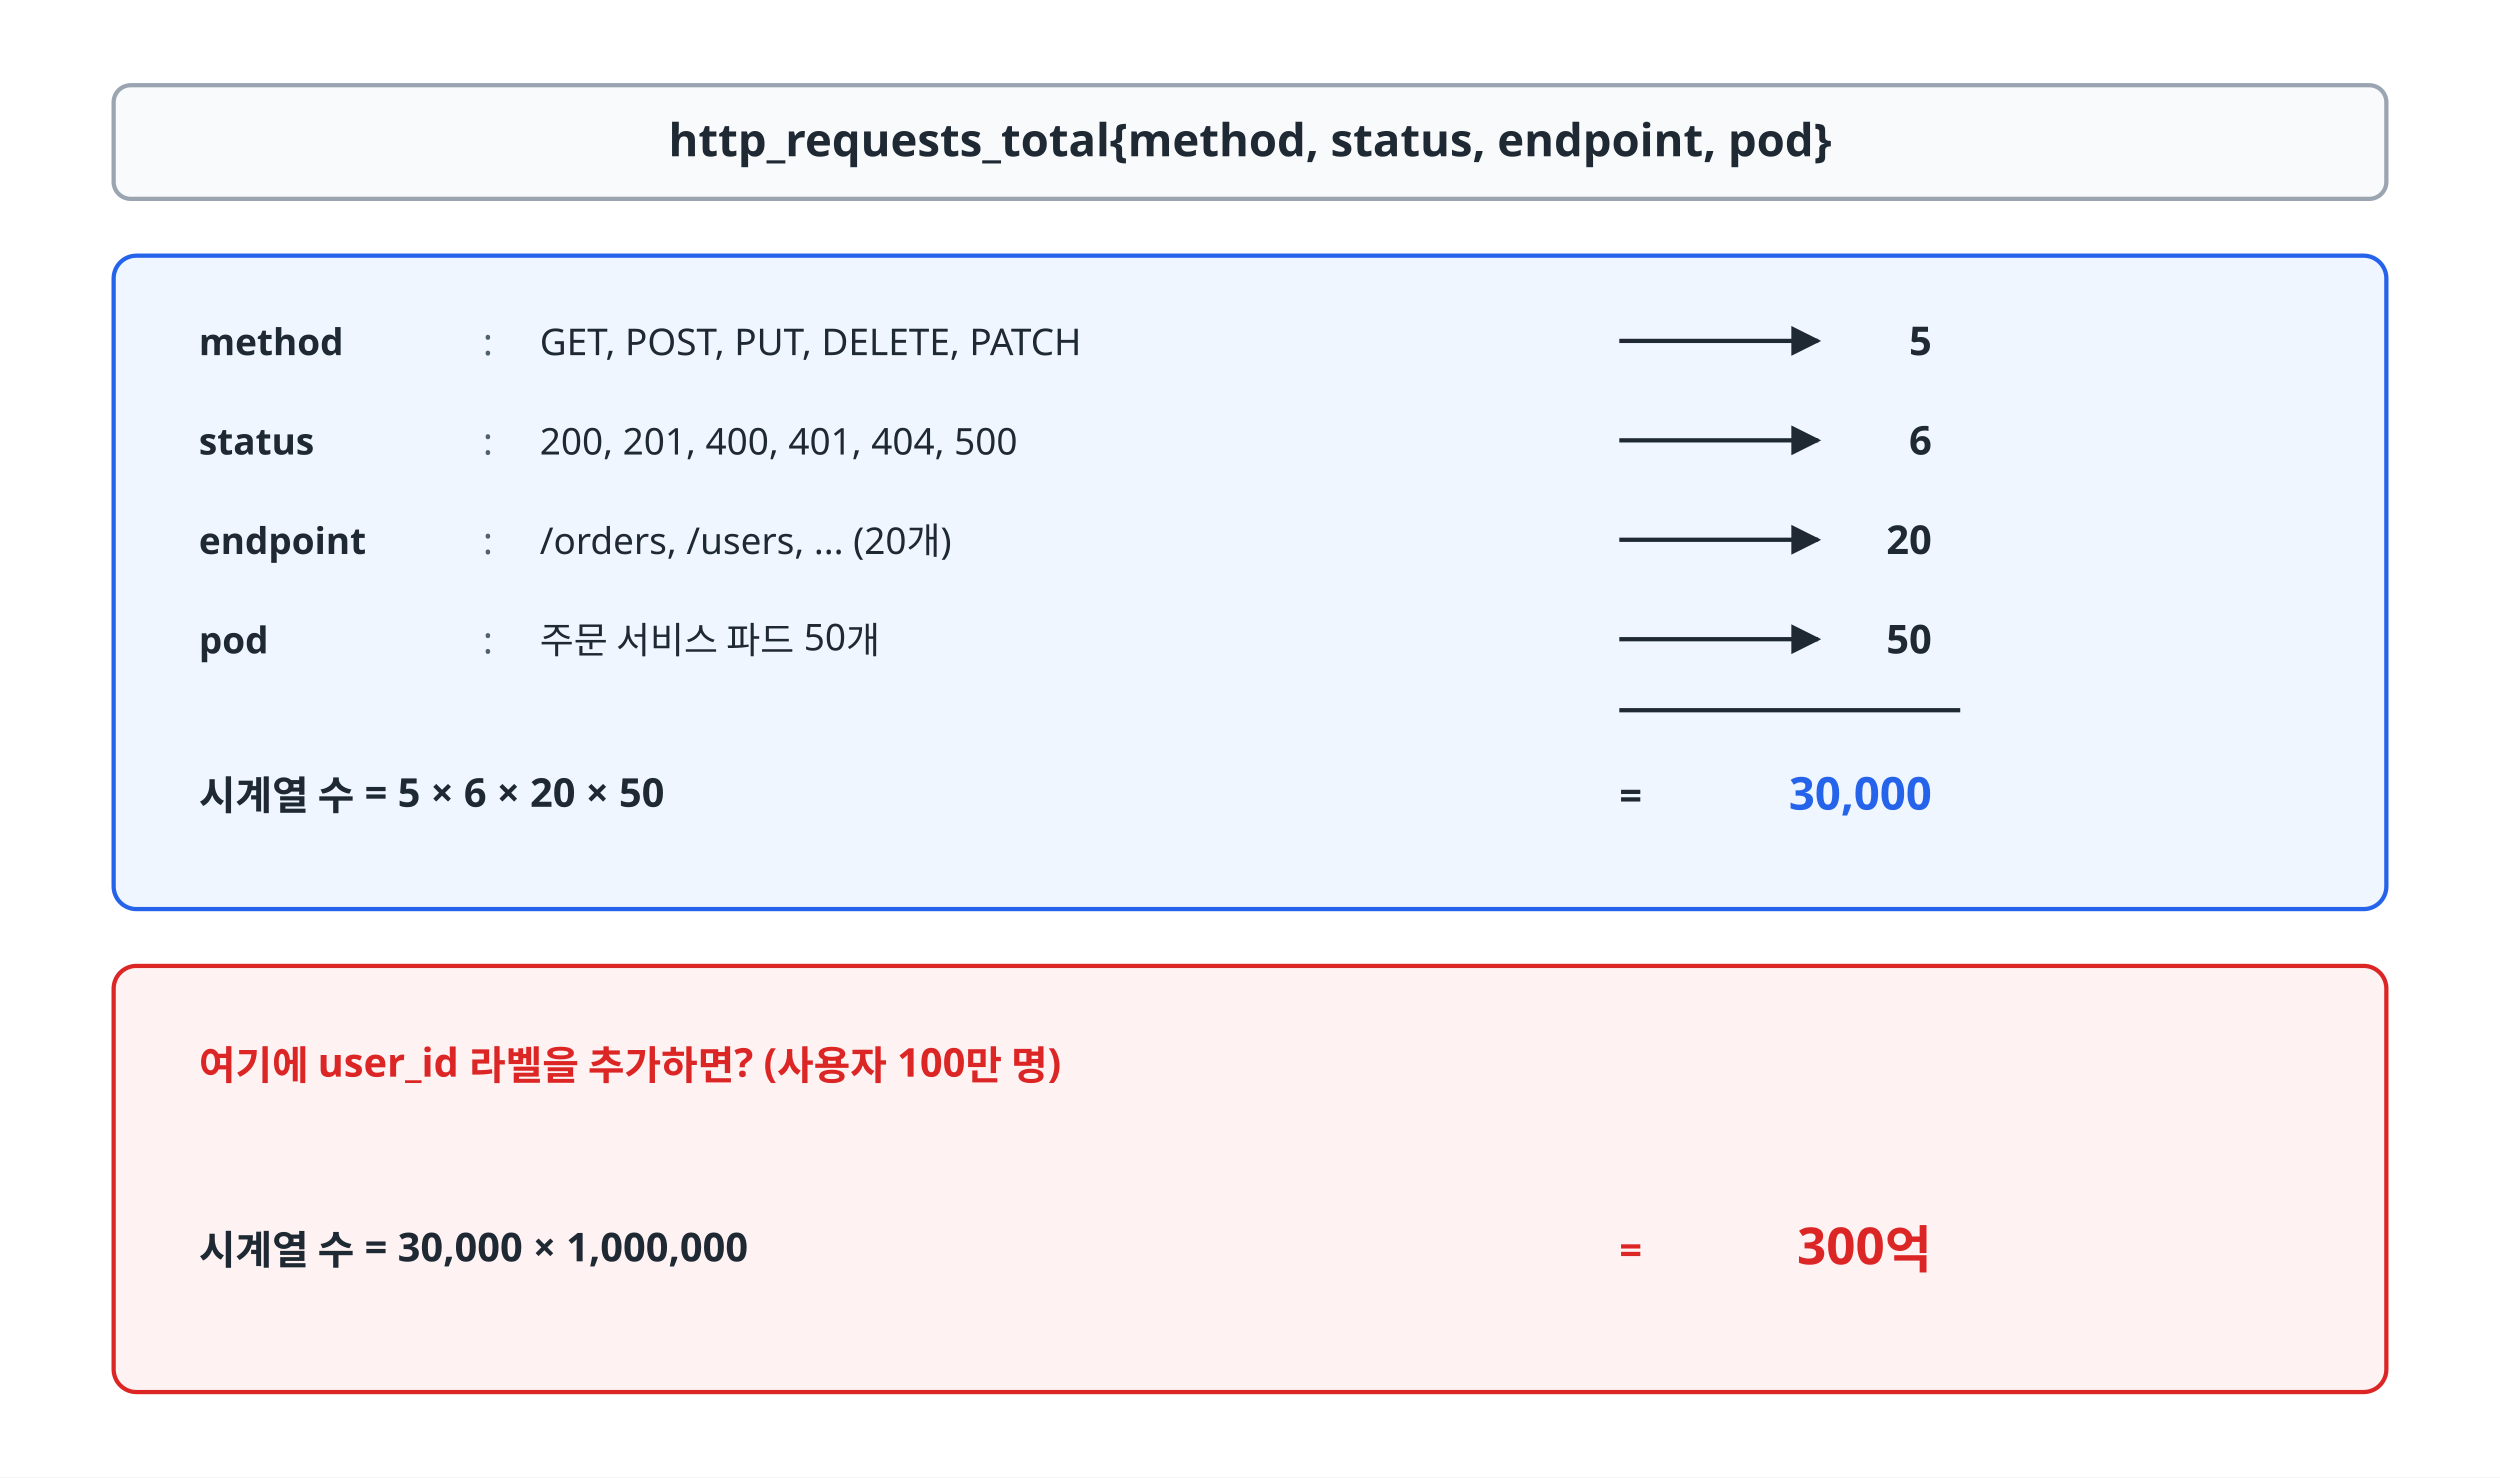
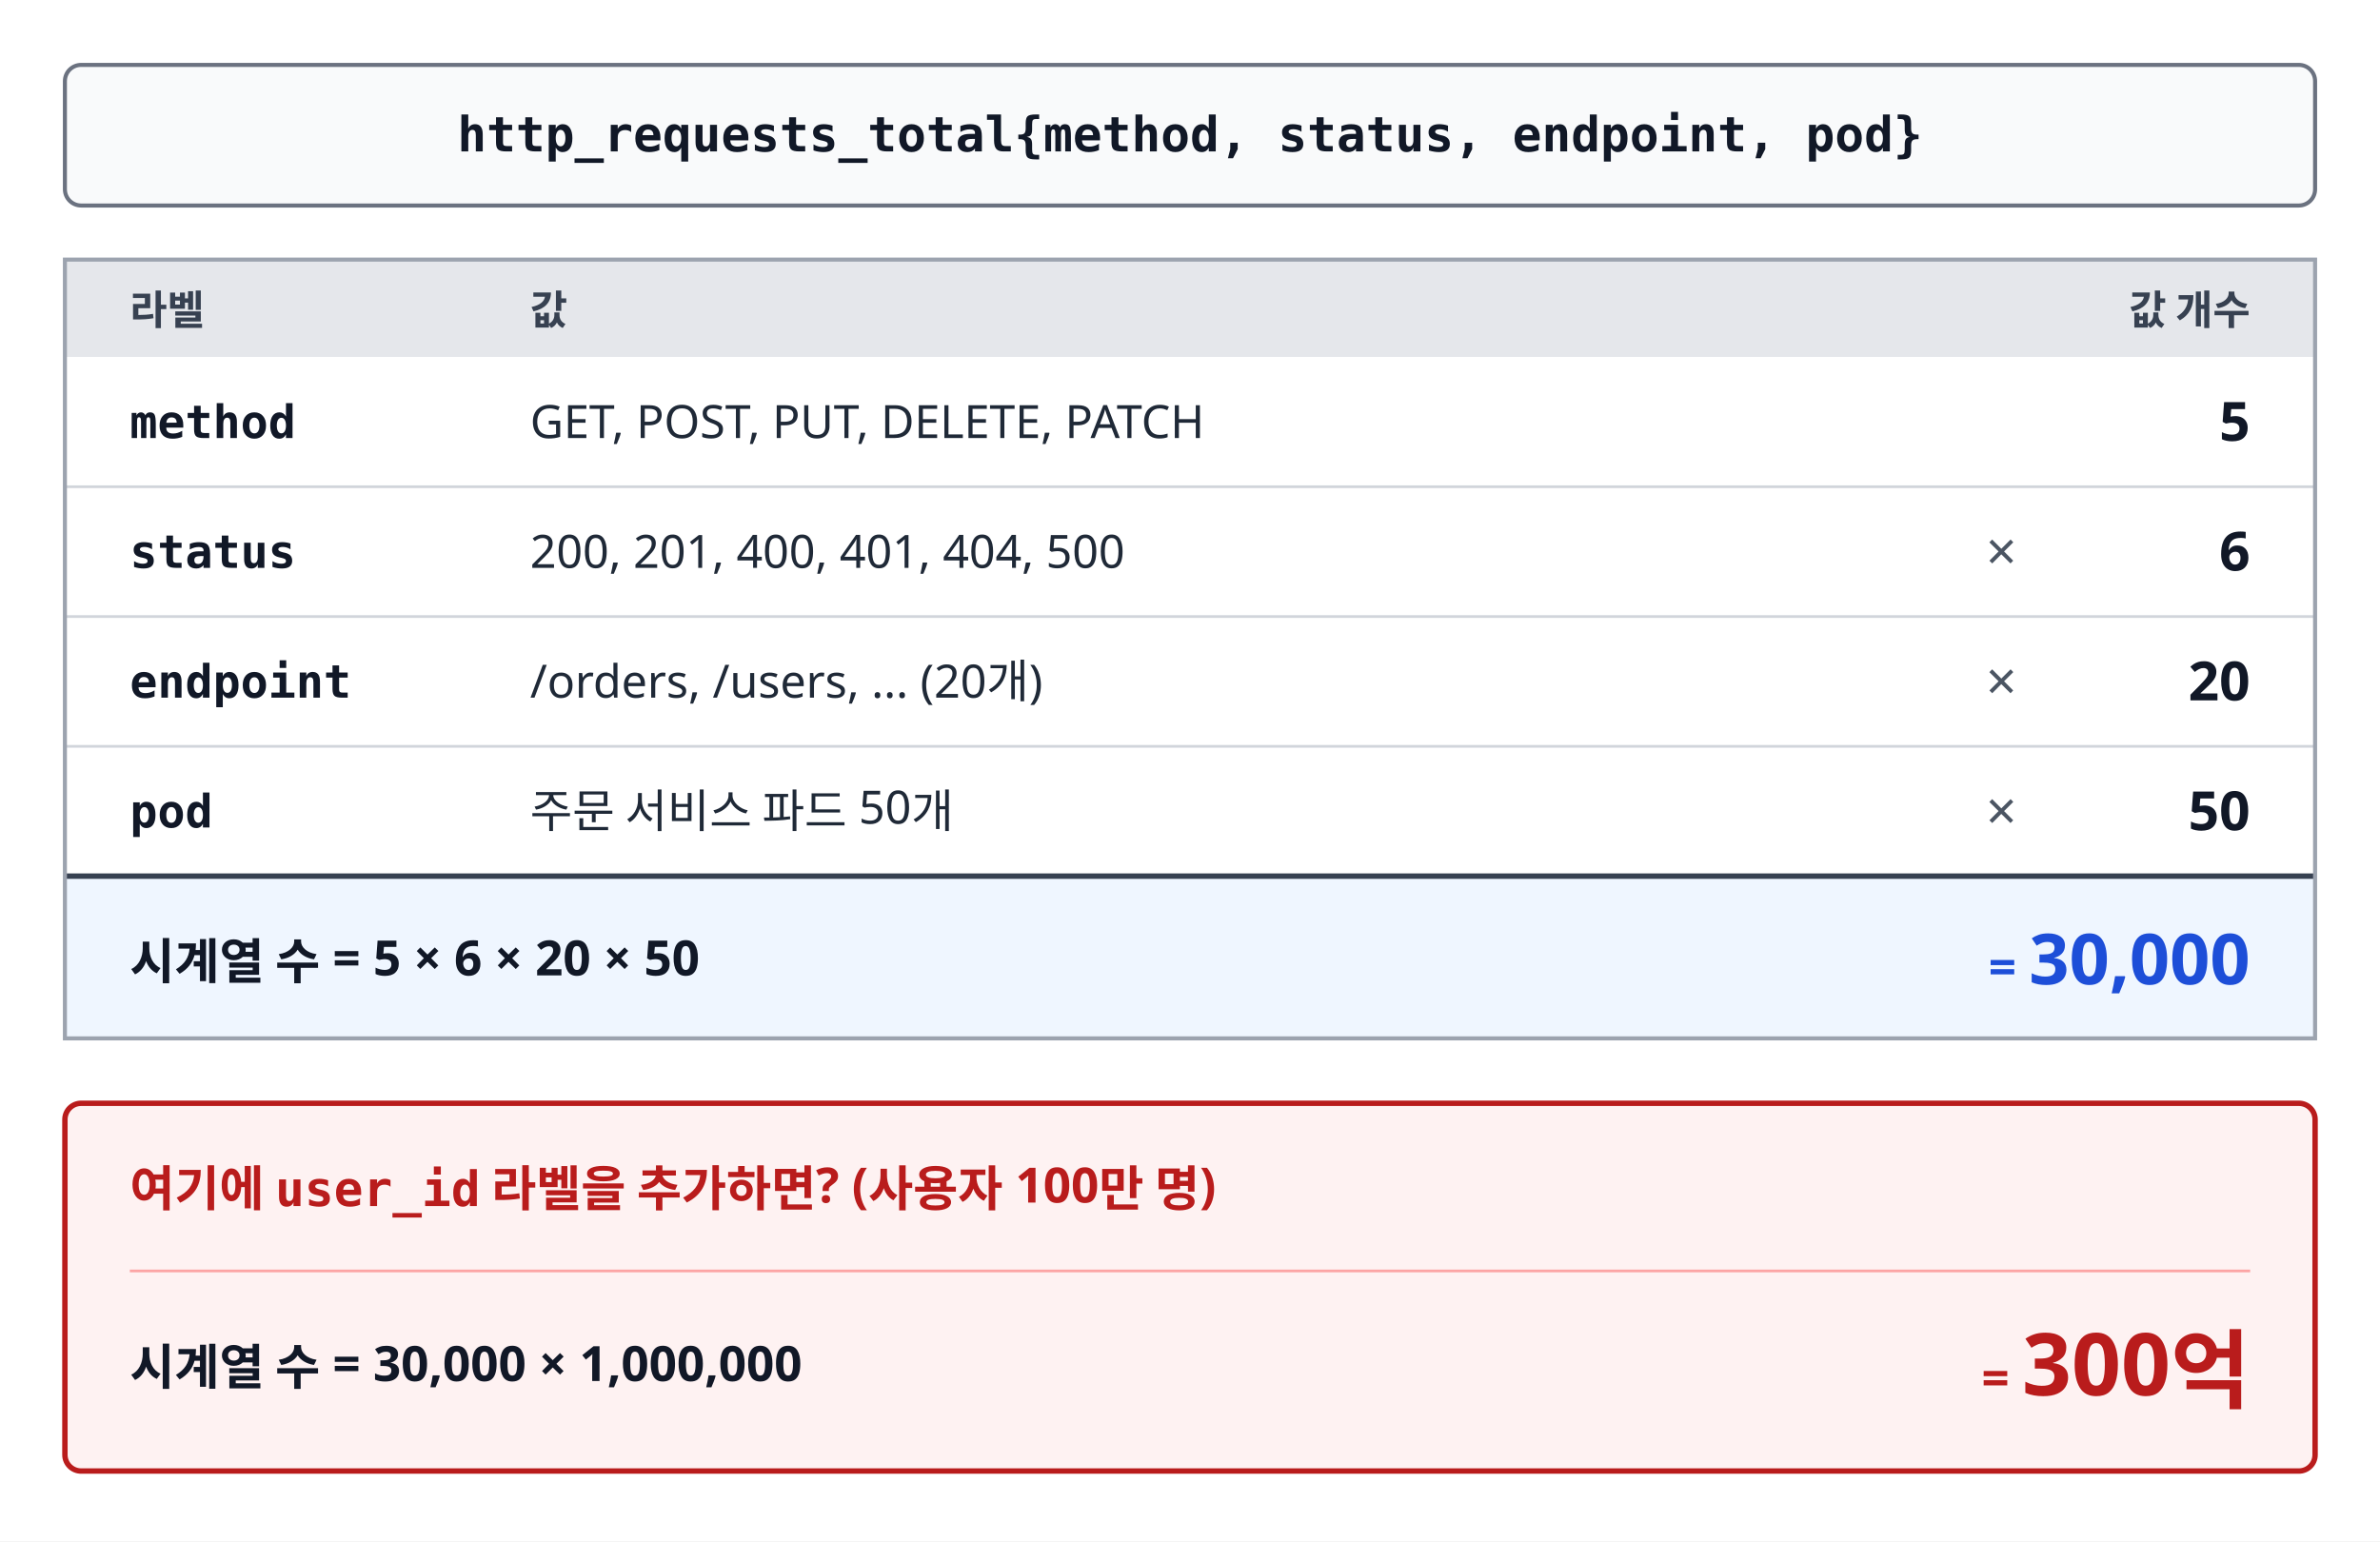
- <svg xmlns="http://www.w3.org/2000/svg" viewBox="0 0 880 520" width="880" height="520" font-family="'Malgun Gothic','Apple SD Gothic Neo','Noto Sans KR','Segoe UI',sans-serif" role="img" aria-labelledby="t d">
-   <rect width="880" height="520" fill="#ffffff" />
-   <defs>
-     <marker id="a-ink" viewBox="0 0 10 10" refX="9" refY="5" markerWidth="7" markerHeight="7" orient="auto-start-reverse">
-       <path d="M0,0 L10,5 L0,10 z" fill="#1f2933" />
-     </marker>
-     <marker id="a-red" viewBox="0 0 10 10" refX="9" refY="5" markerWidth="7" markerHeight="7" orient="auto-start-reverse">
-       <path d="M0,0 L10,5 L0,10 z" fill="#dc2626" />
-     </marker>
-   </defs>
-   <rect x="40" y="30" width="800" height="40" rx="6" fill="#f8fafc" stroke="#9aa5b1" stroke-width="1.5" />
-   <text x="440" y="55" font-size="16" font-weight="bold" fill="#1f2933" text-anchor="middle">http_requests_total{method, status, endpoint, pod}</text>
-   <rect x="40" y="90" width="800" height="230" rx="8" fill="#eff6ff" stroke="#2563eb" stroke-width="1.5" />
-   <text x="70" y="125" font-size="13" font-weight="bold" fill="#1f2933">method</text>
-   <text x="170" y="125" font-size="13" fill="#52606d">:</text>
-   <text x="190" y="125" font-size="13" fill="#1f2933">GET, POST, PUT, DELETE, PATCH</text>
-   <path d="M570,120 L640,120" stroke="#1f2933" stroke-width="1.5" fill="none" marker-end="url(#a-ink)" />
-   <text x="680" y="125" font-size="14" font-weight="bold" fill="#1f2933" text-anchor="end">5</text>
-   <text x="70" y="160" font-size="13" font-weight="bold" fill="#1f2933">status</text>
-   <text x="170" y="160" font-size="13" fill="#52606d">:</text>
-   <text x="190" y="160" font-size="13" fill="#1f2933">200, 201, 400, 401, 404, 500</text>
-   <path d="M570,155 L640,155" stroke="#1f2933" stroke-width="1.5" fill="none" marker-end="url(#a-ink)" />
-   <text x="680" y="160" font-size="14" font-weight="bold" fill="#1f2933" text-anchor="end">6</text>
-   <text x="70" y="195" font-size="13" font-weight="bold" fill="#1f2933">endpoint</text>
-   <text x="170" y="195" font-size="13" fill="#52606d">:</text>
-   <text x="190" y="195" font-size="13" fill="#1f2933">/orders, /users, ... (20개)</text>
-   <path d="M570,190 L640,190" stroke="#1f2933" stroke-width="1.5" fill="none" marker-end="url(#a-ink)" />
-   <text x="680" y="195" font-size="14" font-weight="bold" fill="#1f2933" text-anchor="end">20</text>
-   <text x="70" y="230" font-size="13" font-weight="bold" fill="#1f2933">pod</text>
-   <text x="170" y="230" font-size="13" fill="#52606d">:</text>
-   <text x="190" y="230" font-size="13" fill="#1f2933">주문 서비스 파드 50개</text>
-   <path d="M570,225 L640,225" stroke="#1f2933" stroke-width="1.5" fill="none" marker-end="url(#a-ink)" />
-   <text x="680" y="230" font-size="14" font-weight="bold" fill="#1f2933" text-anchor="end">50</text>
-   <line x1="570" y1="250" x2="690" y2="250" stroke="#1f2933" stroke-width="1.5" />
-   <text x="70" y="285" font-size="14" font-weight="bold" fill="#1f2933">시계열 수 = 5 × 6 × 20 × 50</text>
-   <text x="570" y="285" font-size="14" font-weight="bold" fill="#1f2933">=</text>
-   <text x="680" y="285" font-size="16" font-weight="bold" fill="#2563eb" text-anchor="end">30,000</text>
-   <rect x="40" y="340" width="800" height="150" rx="8" fill="#fef2f2" stroke="#dc2626" stroke-width="1.5" />
-   <text x="70" y="380" font-size="14" font-weight="bold" fill="#dc2626">여기에 user_id 라벨을 추가하면? (사용자 100만 명)</text>
-   <text x="70" y="445" font-size="14" font-weight="bold" fill="#1f2933">시계열 수 = 30,000 × 1,000,000</text>
-   <text x="570" y="445" font-size="14" font-weight="bold" fill="#dc2626">=</text>
-   <text x="680" y="445" font-size="18" font-weight="bold" fill="#dc2626" text-anchor="end">300억</text>
+ <svg xmlns="http://www.w3.org/2000/svg" viewBox="0 0 880 570" width="880" height="570" font-family="'Malgun Gothic','Apple SD Gothic Neo','Noto Sans KR','Segoe UI',sans-serif" role="img" aria-labelledby="t d">
+   <rect width="880" height="570" fill="#ffffff" />
+   <rect x="24" y="24" width="832" height="52" rx="6" fill="#f9fafb" stroke="#6b7280" stroke-width="1.5" />
+   <text x="440" y="56" font-size="18" font-weight="bold" fill="#111827" text-anchor="middle" font-family="Consolas,'D2Coding',Menlo,'Malgun Gothic',monospace">http_requests_total{method, status, endpoint, pod}</text>
+   <rect x="24" y="96" width="832" height="36" fill="#e5e7eb" />
+   <text x="48" y="120" font-size="15" font-weight="bold" fill="#374151">라벨</text>
+   <text x="196" y="120" font-size="15" font-weight="bold" fill="#374151">값</text>
+   <text x="832" y="120" font-size="15" font-weight="bold" fill="#374151" text-anchor="end">값 개수</text>
+   <text x="48" y="162" font-size="17" font-weight="bold" fill="#111827" font-family="Consolas,'D2Coding',Menlo,'Malgun Gothic',monospace">method</text>
+   <text x="196" y="162" font-size="17" fill="#1f2937">GET, POST, PUT, DELETE, PATCH</text>
+   <text x="832" y="163" font-size="20" font-weight="bold" fill="#111827" text-anchor="end">5</text>
+   <line x1="24" y1="180" x2="856" y2="180" stroke="#d1d5db" stroke-width="1" />
+   <text x="48" y="210" font-size="17" font-weight="bold" fill="#111827" font-family="Consolas,'D2Coding',Menlo,'Malgun Gothic',monospace">status</text>
+   <text x="196" y="210" font-size="17" fill="#1f2937">200, 201, 400, 401, 404, 500</text>
+   <text x="740" y="211" font-size="20" fill="#4b5563" text-anchor="middle">×</text>
+   <text x="832" y="211" font-size="20" font-weight="bold" fill="#111827" text-anchor="end">6</text>
+   <line x1="24" y1="228" x2="856" y2="228" stroke="#d1d5db" stroke-width="1" />
+   <text x="48" y="258" font-size="17" font-weight="bold" fill="#111827" font-family="Consolas,'D2Coding',Menlo,'Malgun Gothic',monospace">endpoint</text>
+   <text x="196" y="258" font-size="17" fill="#1f2937">/orders, /users, ... (20개)</text>
+   <text x="740" y="259" font-size="20" fill="#4b5563" text-anchor="middle">×</text>
+   <text x="832" y="259" font-size="20" font-weight="bold" fill="#111827" text-anchor="end">20</text>
+   <line x1="24" y1="276" x2="856" y2="276" stroke="#d1d5db" stroke-width="1" />
+   <text x="48" y="306" font-size="17" font-weight="bold" fill="#111827" font-family="Consolas,'D2Coding',Menlo,'Malgun Gothic',monospace">pod</text>
+   <text x="196" y="306" font-size="17" fill="#1f2937">주문 서비스 파드 50개</text>
+   <text x="740" y="307" font-size="20" fill="#4b5563" text-anchor="middle">×</text>
+   <text x="832" y="307" font-size="20" font-weight="bold" fill="#111827" text-anchor="end">50</text>
+   <rect x="24" y="324" width="832" height="60" fill="#eff6ff" />
+   <line x1="24" y1="324" x2="856" y2="324" stroke="#374151" stroke-width="2" />
+   <text x="48" y="362" font-size="18" font-weight="bold" fill="#111827">시계열 수 = 5 × 6 × 20 × 50</text>
+   <text x="832" y="364" font-size="18" font-weight="bold" fill="#1d4ed8" text-anchor="end">= <tspan font-size="26">30,000</tspan>
+   </text>
+   <rect x="24" y="96" width="832" height="288" fill="none" stroke="#9ca3af" stroke-width="1.5" />
+   <rect x="24" y="408" width="832" height="136" rx="6" fill="#fef2f2" stroke="#b91c1c" stroke-width="2" />
+   <text x="48" y="446" font-size="18" font-weight="bold" fill="#b91c1c">여기에 <tspan font-family="Consolas,'D2Coding',Menlo,'Malgun Gothic',monospace">user_id</tspan> 라벨을 추가하면? (사용자 100만 명)</text>
+   <line x1="48" y1="470" x2="832" y2="470" stroke="#fca5a5" stroke-width="1" />
+   <text x="48" y="512" font-size="18" font-weight="bold" fill="#111827">시계열 수 = 30,000 × 1,000,000</text>
+   <text x="832" y="516" font-size="18" font-weight="bold" fill="#b91c1c" text-anchor="end">= <tspan font-size="32">300억</tspan>
+   </text>
</svg>
